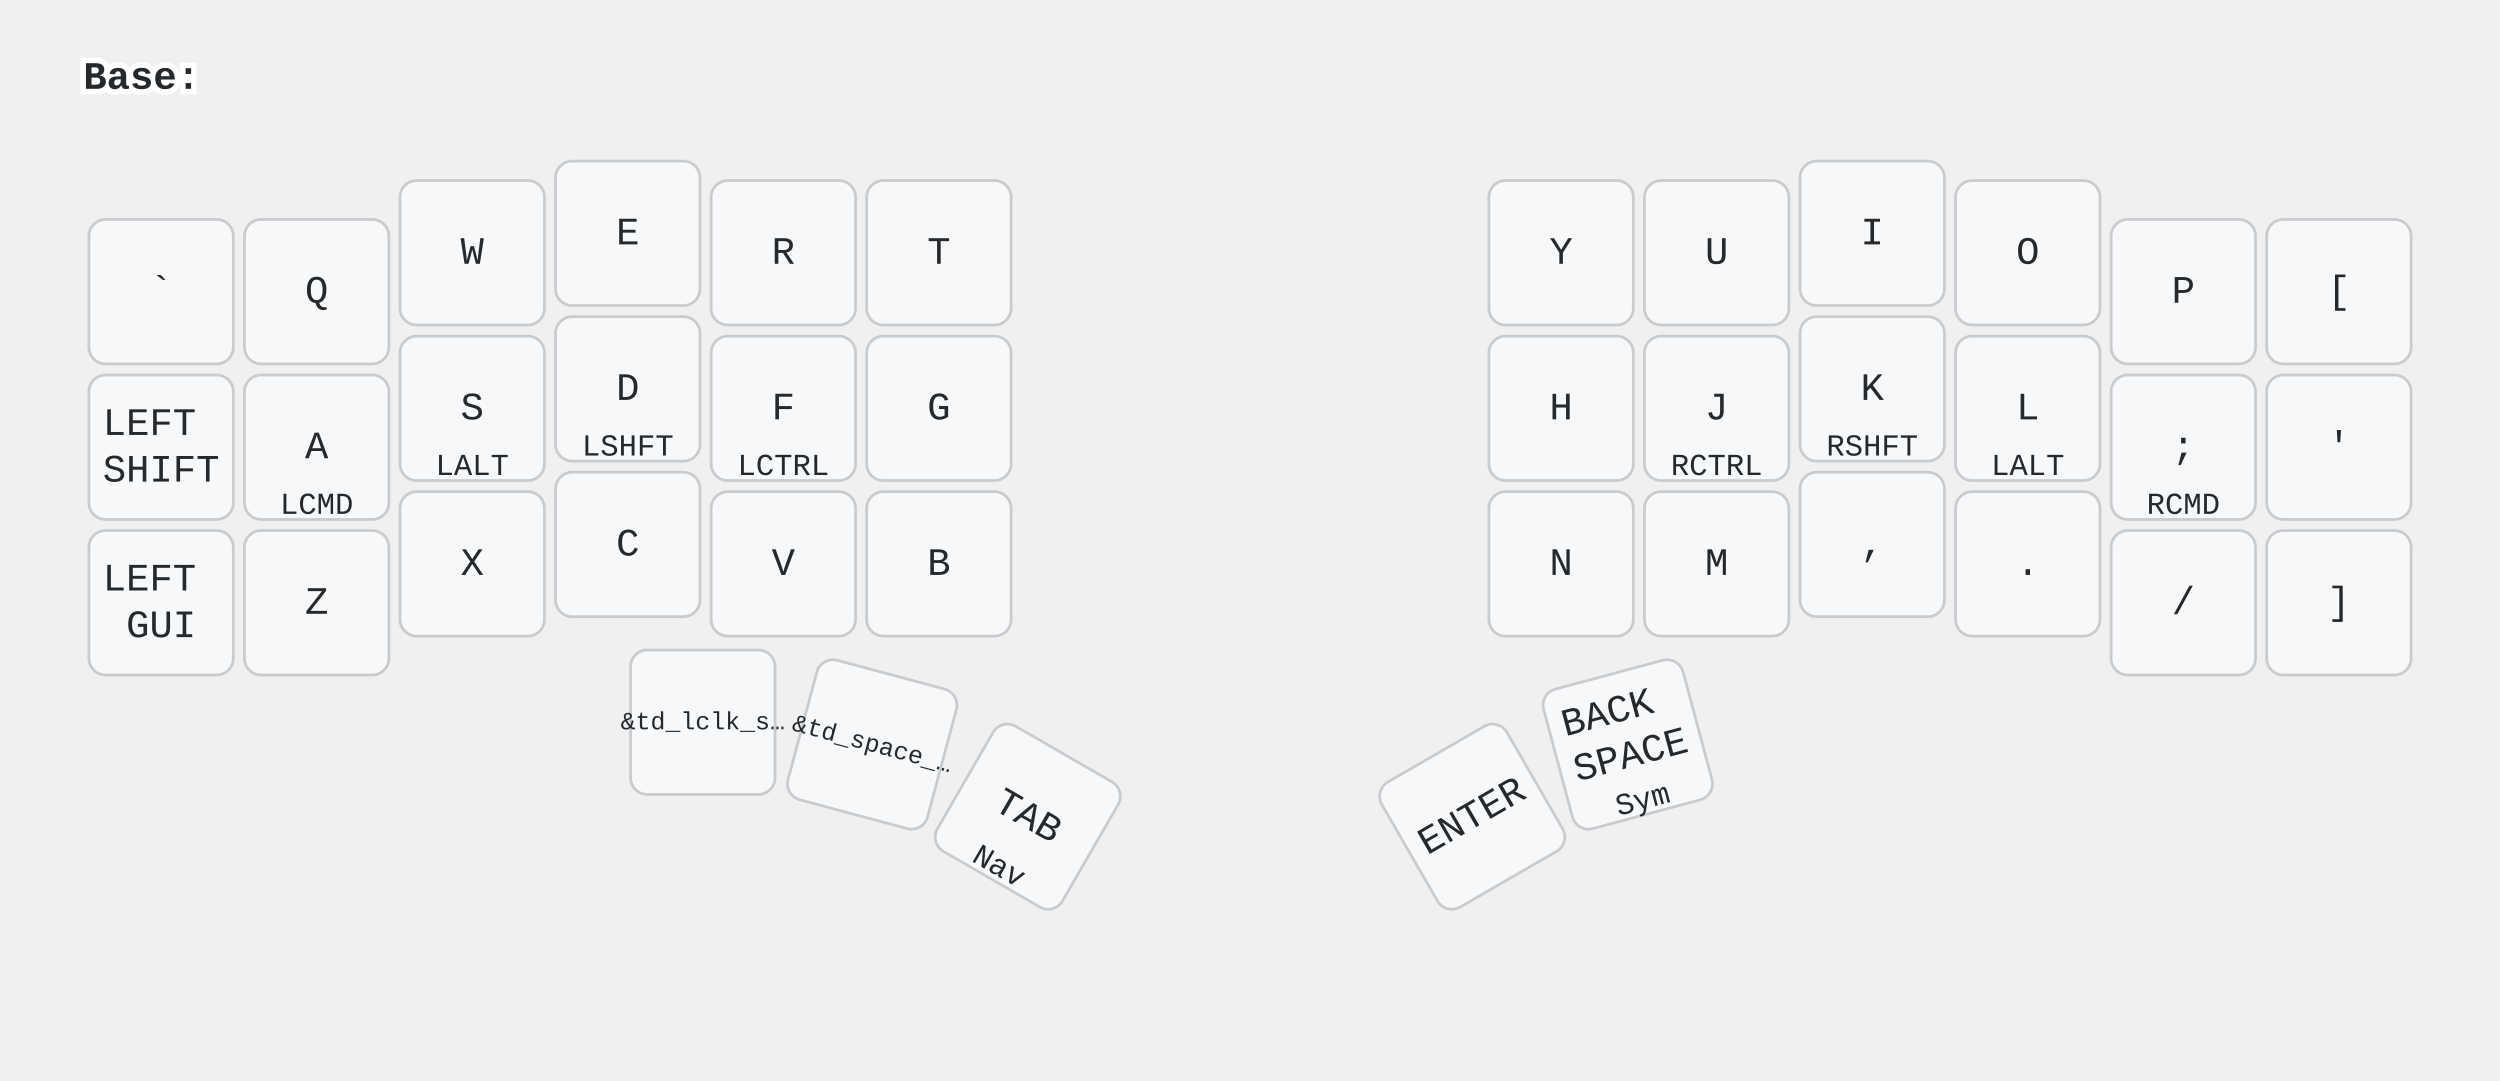
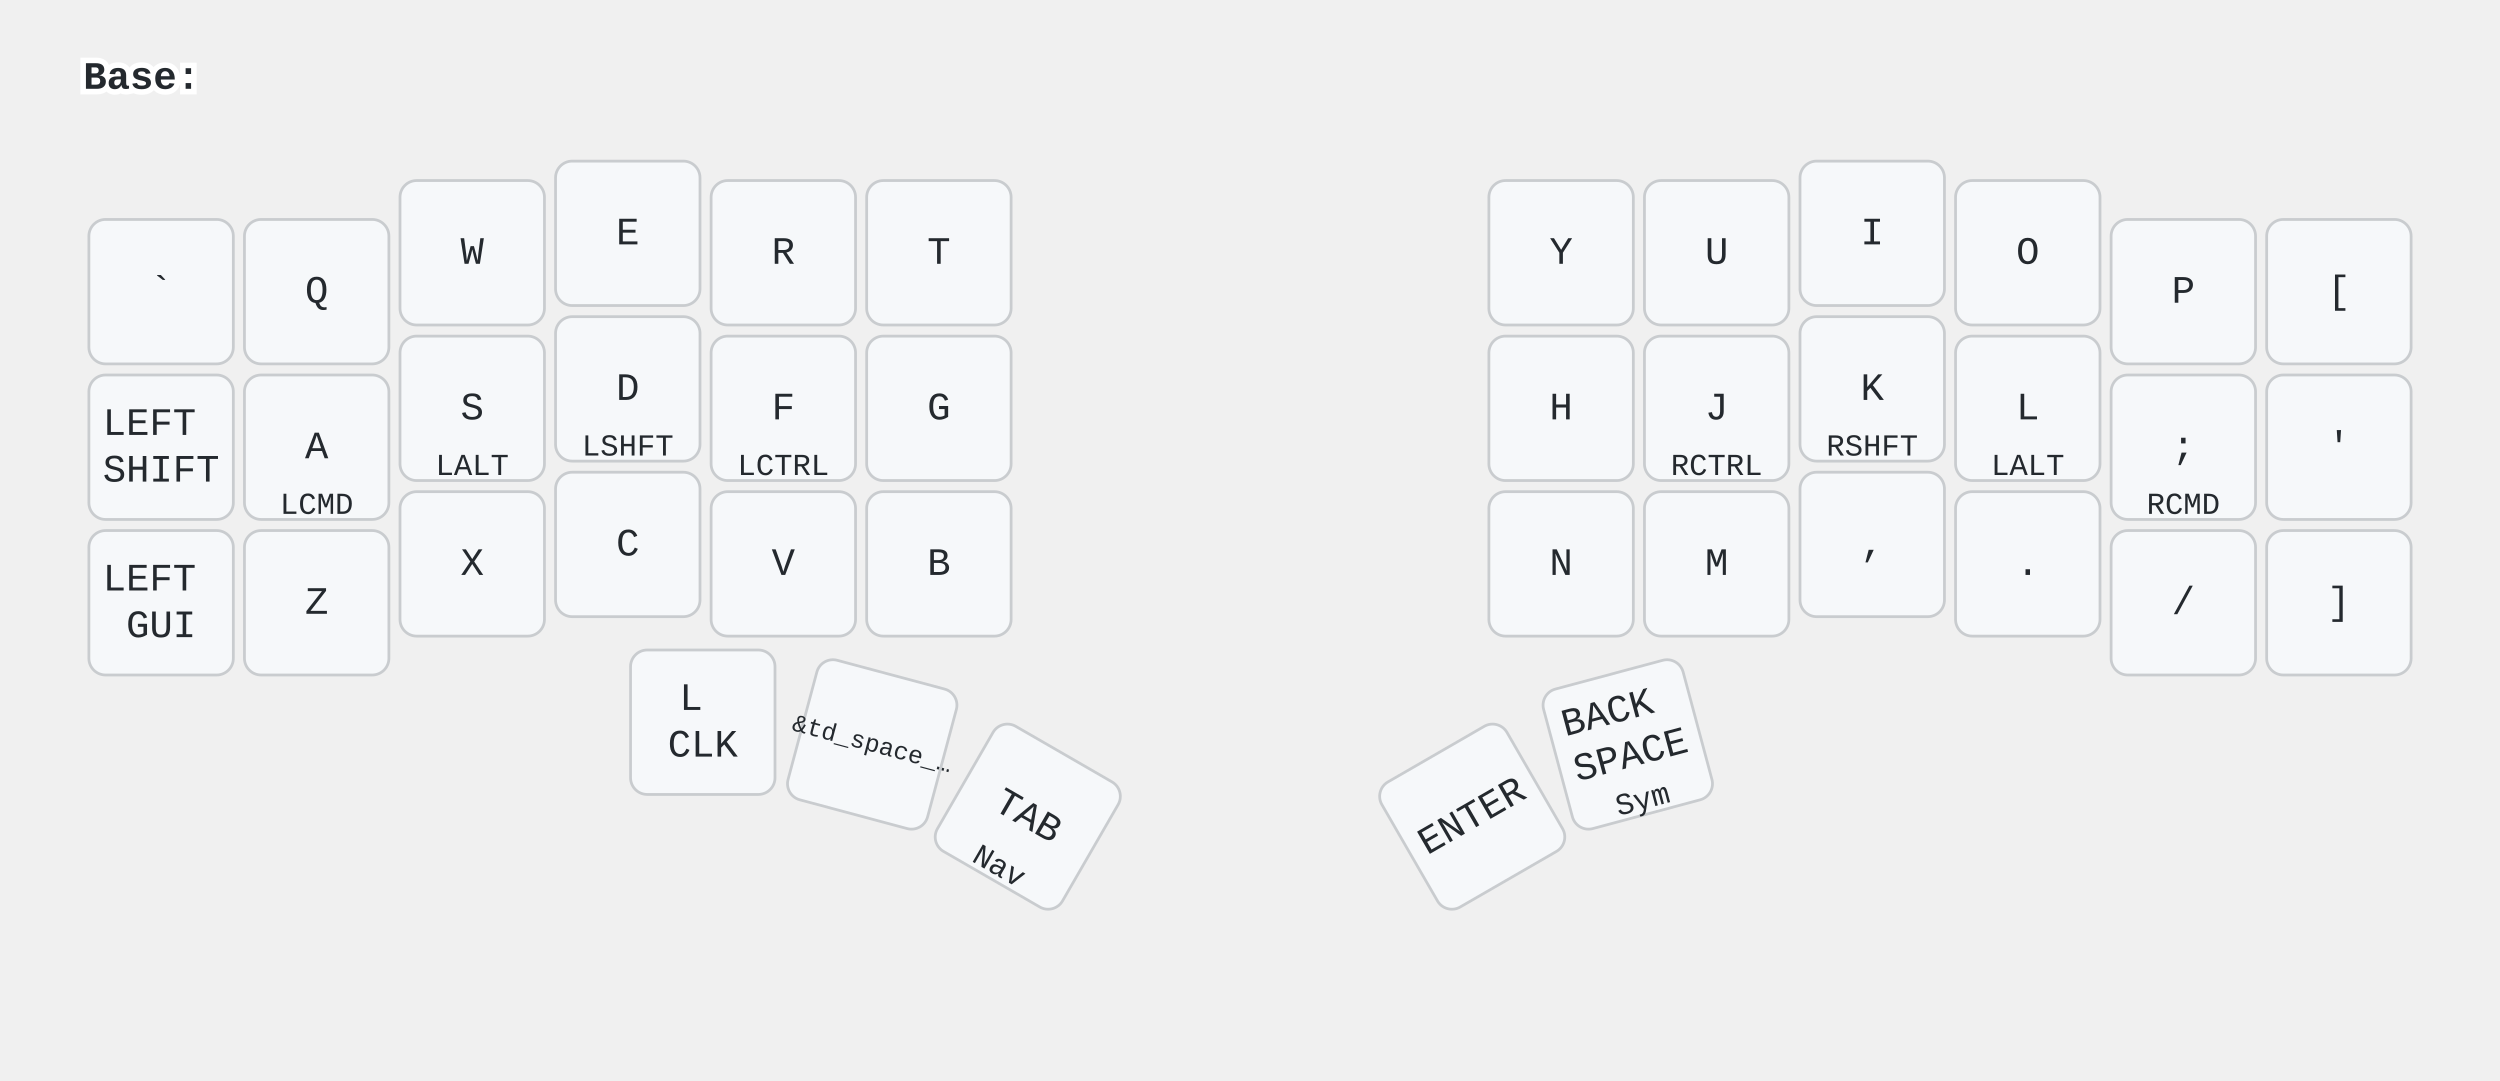
<svg xmlns="http://www.w3.org/2000/svg" width="900" height="389" viewBox="0 0 900 389" class="keymap">
  <style>/* inherit to force styles through use tags */
svg path {
    fill: inherit;
}

/* font and background color specifications */
svg.keymap {
    font-family: SFMono-Regular,Consolas,Liberation Mono,Menlo,monospace;
    font-size: 14px;
    font-kerning: normal;
    text-rendering: optimizeLegibility;
    fill: #24292e;
}

/* default key styling */
rect.key {
    fill: #f6f8fa;
}

rect.key, rect.combo {
    stroke: #c9cccf;
    stroke-width: 1;
}

/* default key side styling, only used is draw_key_sides is set */
rect.side {
    filter: brightness(90%);
}

/* color accent for combo boxes */
rect.combo, rect.combo-separate {
    fill: #cdf;
}

/* color accent for held keys */
rect.held, rect.combo.held {
    fill: #fdd;
}

/* color accent for ghost (optional) keys */
rect.ghost, rect.combo.ghost {
    stroke-dasharray: 4, 4;
    stroke-width: 2;
}

text {
    text-anchor: middle;
    dominant-baseline: middle;
}

/* styling for layer labels */
text.label {
    font-weight: bold;
    text-anchor: start;
    stroke: white;
    stroke-width: 4;
    paint-order: stroke;
}

/* styling for optional footer */
text.footer {
    text-anchor: end;
    dominant-baseline: auto;
    stroke: white;
    stroke-width: 4;
    paint-order: stroke;
}

/* styling for combo tap, and key non-tap label text */
text.combo, text.hold, text.shifted, text.left, text.right, text.tl, text.tr, text.bl, text.br {
    font-size: 11px;
}

text.hold, text.bl, text.br {
    text-anchor: middle;
    dominant-baseline: auto;
}

text.shifted, text.tl, text.tr {
    text-anchor: middle;
    dominant-baseline: hanging;
}

text.left, text.tl, text.bl {
    text-anchor: start;
}

text.right, text.tr, text.br {
    text-anchor: end;
}

text.layer-activator {
    text-decoration: underline;
}

/* styling for hold/shifted label text in combo box */
text.combo.hold, text.combo.shifted, text.combo.left, text.combo.right {
    font-size: 8px;
}

/* lighter symbol for transparent keys */
text.trans {
    fill: #7b7e81;
}

/* styling for combo dendrons */
path.combo {
    stroke-width: 1;
    stroke: gray;
    fill: none;
}

/* Start Tabler Icons Cleanup */
/* cannot use height/width with glyphs */
.icon-tabler &gt; path {
    fill: inherit;
    stroke: inherit;
    stroke-width: 2;
}
/* hide tabler's default box */
.icon-tabler &gt; path[stroke="none"][fill="none"] {
    visibility: hidden;
}
/* End Tabler Icons Cleanup */

@media (prefers-color-scheme: dark) {
svg.keymap { fill: #d1d6db; }
rect.key { fill: #3f4750; }
rect.key, rect.combo { stroke: #60666c; }
rect.combo, rect.combo-separate { fill: #1f3d7a; }
rect.held, rect.combo.held { fill: #854747; }
text.label, text.footer { stroke: black; }
text.trans { fill: #7e8184; }
path.combo { stroke: #7f7f7f; }

}</style>
  <g transform="translate(30, 0)" class="layer-Base">
    <text x="0" y="28" class="label" id="Base">Base:</text>
    <g transform="translate(0, 56)">
      <g transform="translate(28, 49)" class="key keypos-0">
        <rect rx="6" ry="6" x="-26" y="-26" width="52" height="52" class="key" />
        <text x="0" y="0" class="key tap">`</text>
      </g>
      <g transform="translate(84, 49)" class="key keypos-1">
        <rect rx="6" ry="6" x="-26" y="-26" width="52" height="52" class="key" />
        <text x="0" y="0" class="key tap">Q</text>
      </g>
      <g transform="translate(140, 35)" class="key keypos-2">
        <rect rx="6" ry="6" x="-26" y="-26" width="52" height="52" class="key" />
        <text x="0" y="0" class="key tap">W</text>
      </g>
      <g transform="translate(196, 28)" class="key keypos-3">
        <rect rx="6" ry="6" x="-26" y="-26" width="52" height="52" class="key" />
        <text x="0" y="0" class="key tap">E</text>
      </g>
      <g transform="translate(252, 35)" class="key keypos-4">
        <rect rx="6" ry="6" x="-26" y="-26" width="52" height="52" class="key" />
        <text x="0" y="0" class="key tap">R</text>
      </g>
      <g transform="translate(308, 35)" class="key keypos-5">
        <rect rx="6" ry="6" x="-26" y="-26" width="52" height="52" class="key" />
        <text x="0" y="0" class="key tap">T</text>
      </g>
      <g transform="translate(532, 35)" class="key keypos-6">
        <rect rx="6" ry="6" x="-26" y="-26" width="52" height="52" class="key" />
        <text x="0" y="0" class="key tap">Y</text>
      </g>
      <g transform="translate(588, 35)" class="key keypos-7">
        <rect rx="6" ry="6" x="-26" y="-26" width="52" height="52" class="key" />
        <text x="0" y="0" class="key tap">U</text>
      </g>
      <g transform="translate(644, 28)" class="key keypos-8">
        <rect rx="6" ry="6" x="-26" y="-26" width="52" height="52" class="key" />
        <text x="0" y="0" class="key tap">I</text>
      </g>
      <g transform="translate(700, 35)" class="key keypos-9">
        <rect rx="6" ry="6" x="-26" y="-26" width="52" height="52" class="key" />
        <text x="0" y="0" class="key tap">O</text>
      </g>
      <g transform="translate(756, 49)" class="key keypos-10">
        <rect rx="6" ry="6" x="-26" y="-26" width="52" height="52" class="key" />
        <text x="0" y="0" class="key tap">P</text>
      </g>
      <g transform="translate(812, 49)" class="key keypos-11">
        <rect rx="6" ry="6" x="-26" y="-26" width="52" height="52" class="key" />
        <text x="0" y="0" class="key tap">[</text>
      </g>
      <g transform="translate(28, 105)" class="key keypos-12">
        <rect rx="6" ry="6" x="-26" y="-26" width="52" height="52" class="key" />
        <text x="0" y="0" class="key tap">
          <tspan x="0" dy="-0.6em">LEFT</tspan>
          <tspan x="0" dy="1.2em">SHIFT</tspan>
        </text>
      </g>
      <g transform="translate(84, 105)" class="key keypos-13">
        <rect rx="6" ry="6" x="-26" y="-26" width="52" height="52" class="key" />
        <text x="0" y="0" class="key tap">A</text>
        <text x="0" y="24" class="key hold">LCMD</text>
      </g>
      <g transform="translate(140, 91)" class="key keypos-14">
        <rect rx="6" ry="6" x="-26" y="-26" width="52" height="52" class="key" />
        <text x="0" y="0" class="key tap">S</text>
        <text x="0" y="24" class="key hold">LALT</text>
      </g>
      <g transform="translate(196, 84)" class="key keypos-15">
        <rect rx="6" ry="6" x="-26" y="-26" width="52" height="52" class="key" />
        <text x="0" y="0" class="key tap">D</text>
        <text x="0" y="24" class="key hold">LSHFT</text>
      </g>
      <g transform="translate(252, 91)" class="key keypos-16">
        <rect rx="6" ry="6" x="-26" y="-26" width="52" height="52" class="key" />
        <text x="0" y="0" class="key tap">F</text>
        <text x="0" y="24" class="key hold">LCTRL</text>
      </g>
      <g transform="translate(308, 91)" class="key keypos-17">
        <rect rx="6" ry="6" x="-26" y="-26" width="52" height="52" class="key" />
        <text x="0" y="0" class="key tap">G</text>
      </g>
      <g transform="translate(532, 91)" class="key keypos-18">
        <rect rx="6" ry="6" x="-26" y="-26" width="52" height="52" class="key" />
        <text x="0" y="0" class="key tap">H</text>
      </g>
      <g transform="translate(588, 91)" class="key keypos-19">
        <rect rx="6" ry="6" x="-26" y="-26" width="52" height="52" class="key" />
        <text x="0" y="0" class="key tap">J</text>
        <text x="0" y="24" class="key hold">RCTRL</text>
      </g>
      <g transform="translate(644, 84)" class="key keypos-20">
        <rect rx="6" ry="6" x="-26" y="-26" width="52" height="52" class="key" />
        <text x="0" y="0" class="key tap">K</text>
        <text x="0" y="24" class="key hold">RSHFT</text>
      </g>
      <g transform="translate(700, 91)" class="key keypos-21">
        <rect rx="6" ry="6" x="-26" y="-26" width="52" height="52" class="key" />
        <text x="0" y="0" class="key tap">L</text>
        <text x="0" y="24" class="key hold">LALT</text>
      </g>
      <g transform="translate(756, 105)" class="key keypos-22">
        <rect rx="6" ry="6" x="-26" y="-26" width="52" height="52" class="key" />
        <text x="0" y="0" class="key tap">;</text>
        <text x="0" y="24" class="key hold">RCMD</text>
      </g>
      <g transform="translate(812, 105)" class="key keypos-23">
        <rect rx="6" ry="6" x="-26" y="-26" width="52" height="52" class="key" />
        <text x="0" y="0" class="key tap">'</text>
      </g>
      <g transform="translate(28, 161)" class="key keypos-24">
        <rect rx="6" ry="6" x="-26" y="-26" width="52" height="52" class="key" />
        <text x="0" y="0" class="key tap">
          <tspan x="0" dy="-0.6em">LEFT</tspan>
          <tspan x="0" dy="1.2em">GUI</tspan>
        </text>
      </g>
      <g transform="translate(84, 161)" class="key keypos-25">
        <rect rx="6" ry="6" x="-26" y="-26" width="52" height="52" class="key" />
        <text x="0" y="0" class="key tap">Z</text>
      </g>
      <g transform="translate(140, 147)" class="key keypos-26">
        <rect rx="6" ry="6" x="-26" y="-26" width="52" height="52" class="key" />
        <text x="0" y="0" class="key tap">X</text>
      </g>
      <g transform="translate(196, 140)" class="key keypos-27">
        <rect rx="6" ry="6" x="-26" y="-26" width="52" height="52" class="key" />
        <text x="0" y="0" class="key tap">C</text>
      </g>
      <g transform="translate(252, 147)" class="key keypos-28">
        <rect rx="6" ry="6" x="-26" y="-26" width="52" height="52" class="key" />
        <text x="0" y="0" class="key tap">V</text>
      </g>
      <g transform="translate(308, 147)" class="key keypos-29">
        <rect rx="6" ry="6" x="-26" y="-26" width="52" height="52" class="key" />
        <text x="0" y="0" class="key tap">B</text>
      </g>
      <g transform="translate(532, 147)" class="key keypos-30">
        <rect rx="6" ry="6" x="-26" y="-26" width="52" height="52" class="key" />
        <text x="0" y="0" class="key tap">N</text>
      </g>
      <g transform="translate(588, 147)" class="key keypos-31">
        <rect rx="6" ry="6" x="-26" y="-26" width="52" height="52" class="key" />
        <text x="0" y="0" class="key tap">M</text>
      </g>
      <g transform="translate(644, 140)" class="key keypos-32">
        <rect rx="6" ry="6" x="-26" y="-26" width="52" height="52" class="key" />
        <text x="0" y="0" class="key tap">,</text>
      </g>
      <g transform="translate(700, 147)" class="key keypos-33">
        <rect rx="6" ry="6" x="-26" y="-26" width="52" height="52" class="key" />
        <text x="0" y="0" class="key tap">.</text>
      </g>
      <g transform="translate(756, 161)" class="key keypos-34">
        <rect rx="6" ry="6" x="-26" y="-26" width="52" height="52" class="key" />
        <text x="0" y="0" class="key tap">/</text>
      </g>
      <g transform="translate(812, 161)" class="key keypos-35">
        <rect rx="6" ry="6" x="-26" y="-26" width="52" height="52" class="key" />
        <text x="0" y="0" class="key tap">]</text>
      </g>
      <g transform="translate(223, 204)" class="key keypos-36">
        <rect rx="6" ry="6" x="-26" y="-26" width="52" height="52" class="key" />
        <text x="0" y="0" class="key tap">
-           <tspan style="font-size: 64%">&amp;td_lclk_s…</tspan>
+           <tspan x="0" dy="-0.6em">L</tspan>
+           <tspan x="0" dy="1.2em">CLK</tspan>
        </text>
      </g>
      <g transform="translate(284, 212) rotate(15.0)" class="key keypos-37">
        <rect rx="6" ry="6" x="-26" y="-26" width="52" height="52" class="key" />
        <text x="0" y="0" class="key tap">
          <tspan style="font-size: 64%">&amp;td_space_…</tspan>
        </text>
      </g>
      <g transform="translate(340, 238) rotate(30.0)" class="key keypos-38">
        <rect rx="6" ry="6" x="-26" y="-26" width="52" height="52" class="key" />
        <text x="0" y="0" class="key tap">TAB</text>
        <text x="0" y="24" class="key hold">Nav</text>
      </g>
      <g transform="translate(500, 238) rotate(-30.0)" class="key keypos-39">
        <rect rx="6" ry="6" x="-26" y="-26" width="52" height="52" class="key" />
        <text x="0" y="0" class="key tap">ENTER</text>
      </g>
      <g transform="translate(556, 212) rotate(-15.0)" class="key keypos-40">
        <rect rx="6" ry="6" x="-26" y="-26" width="52" height="52" class="key" />
        <text x="0" y="0" class="key tap">
          <tspan x="0" dy="-0.9em">BACK</tspan>
          <tspan x="0" dy="1.2em">SPACE</tspan>
        </text>
        <text x="0" y="24" class="key hold">Sym</text>
      </g>
    </g>
  </g>
</svg>
